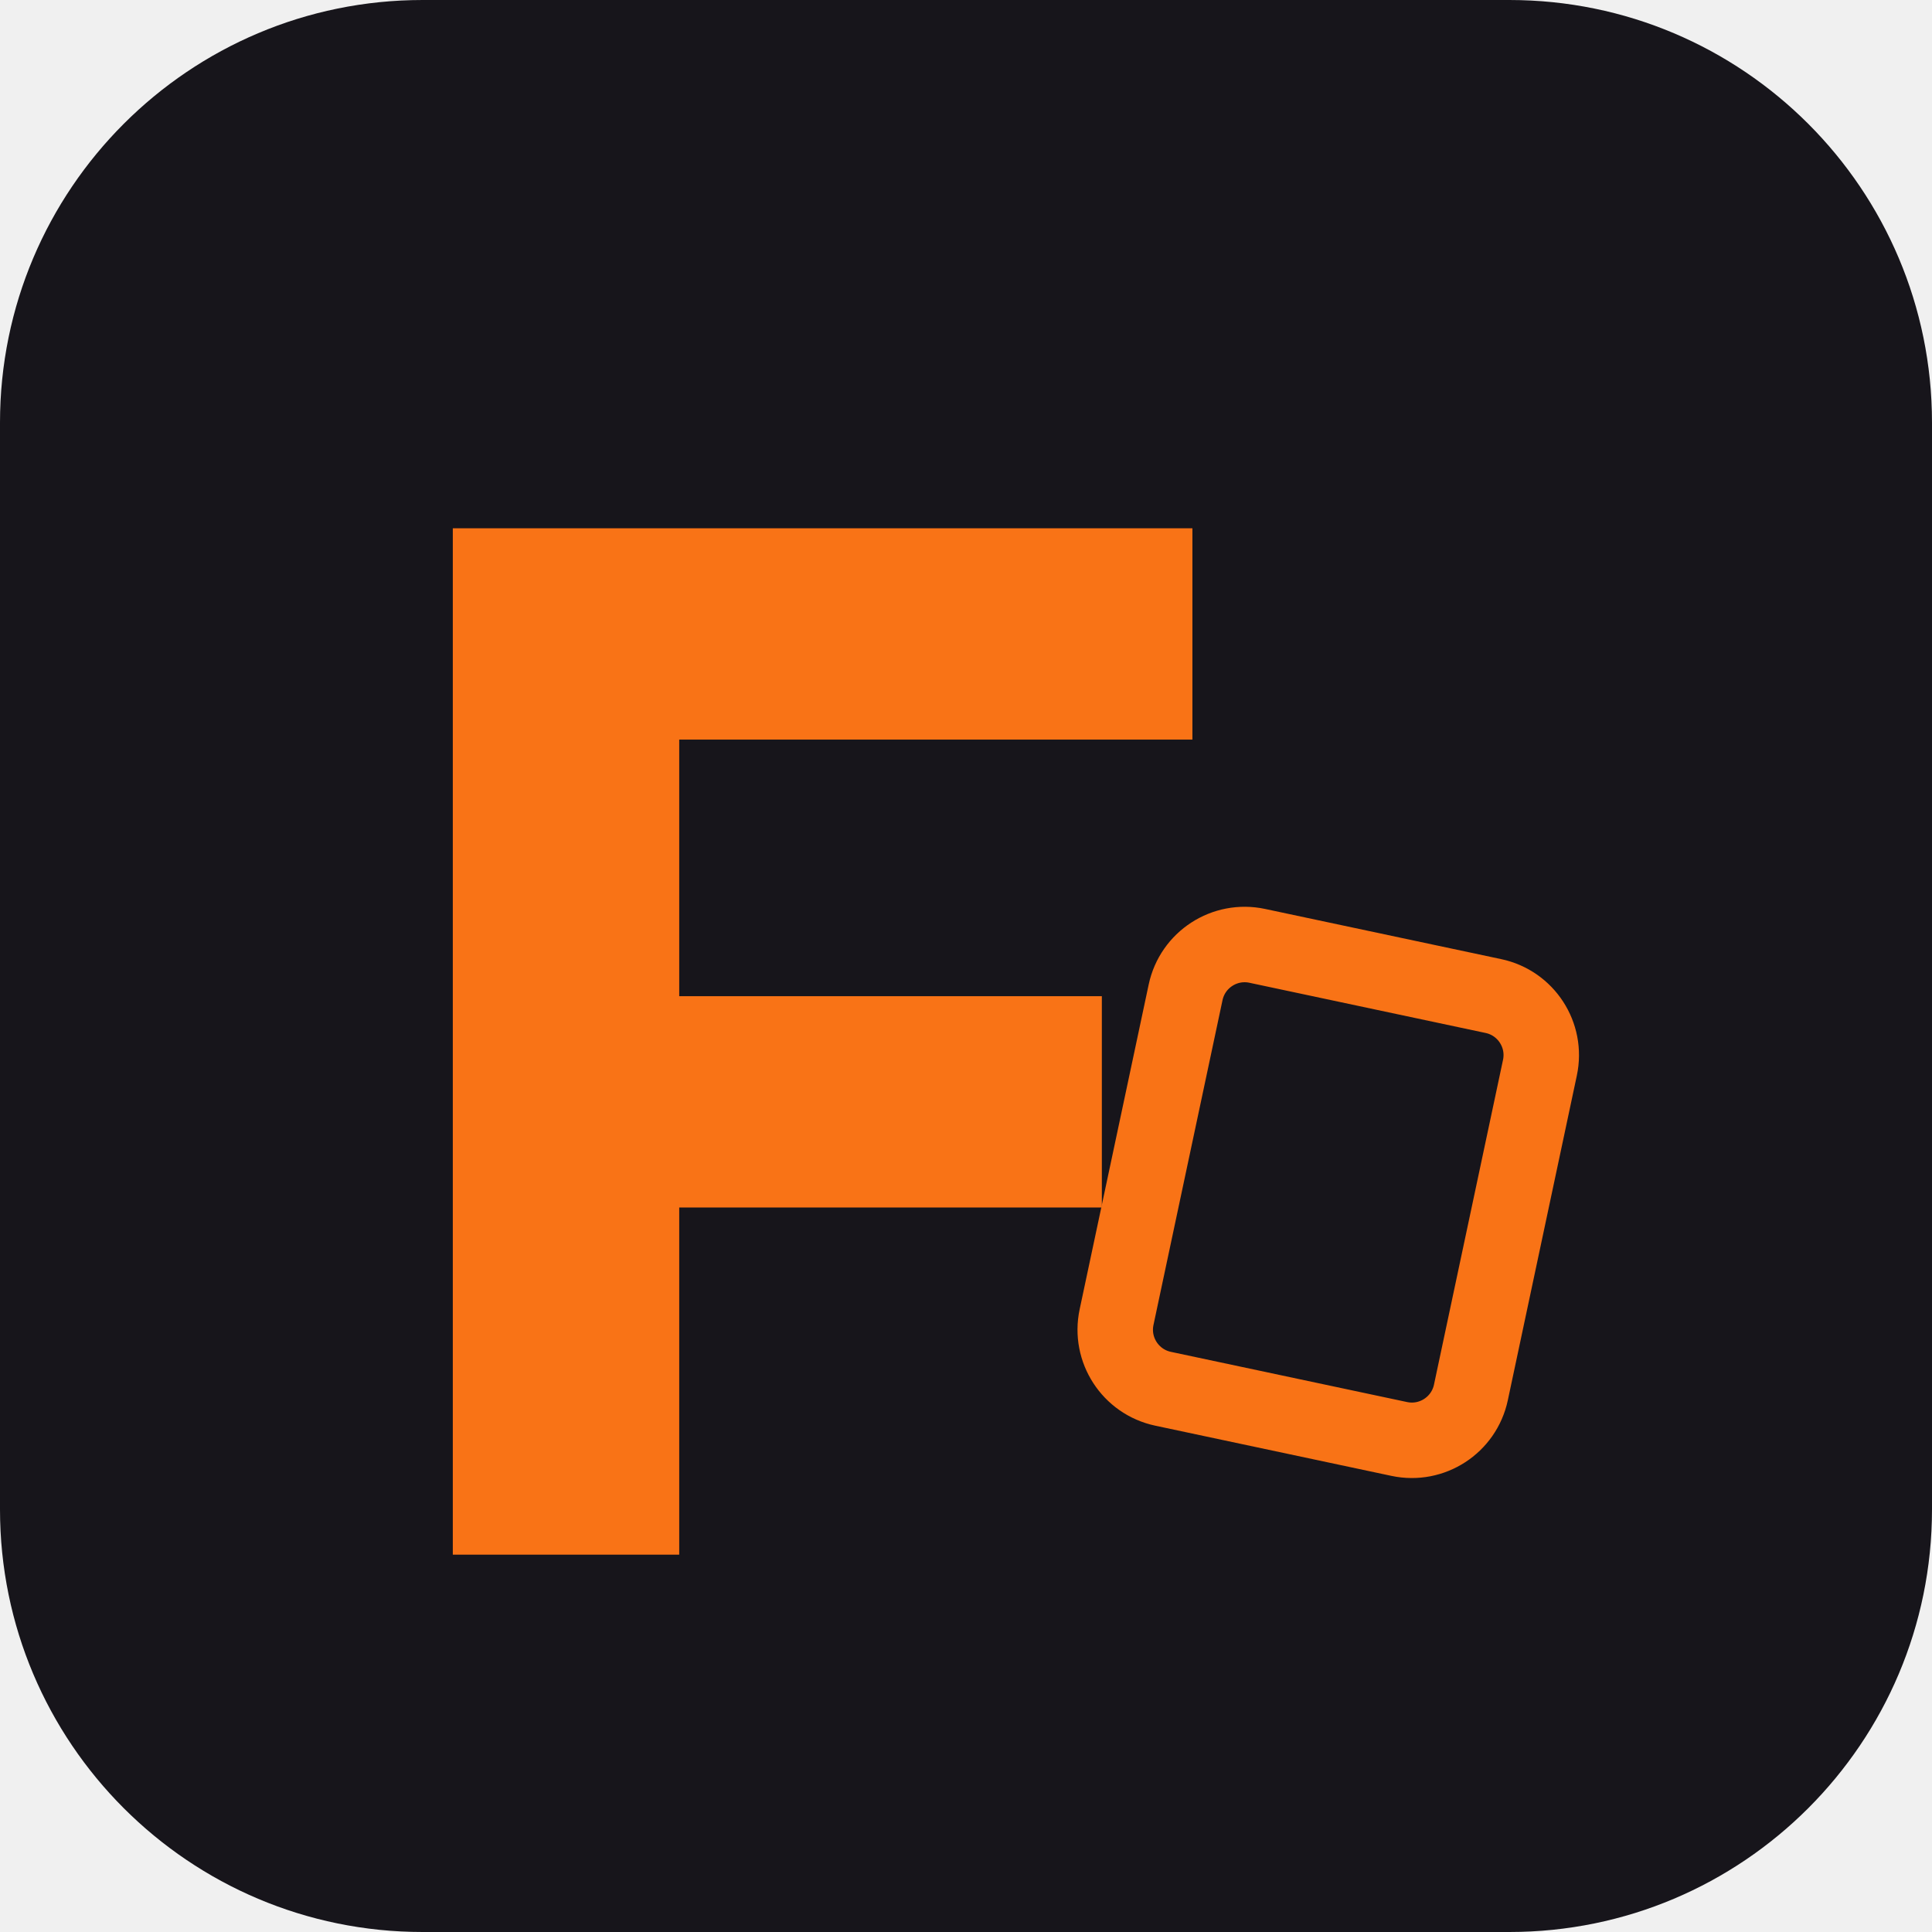
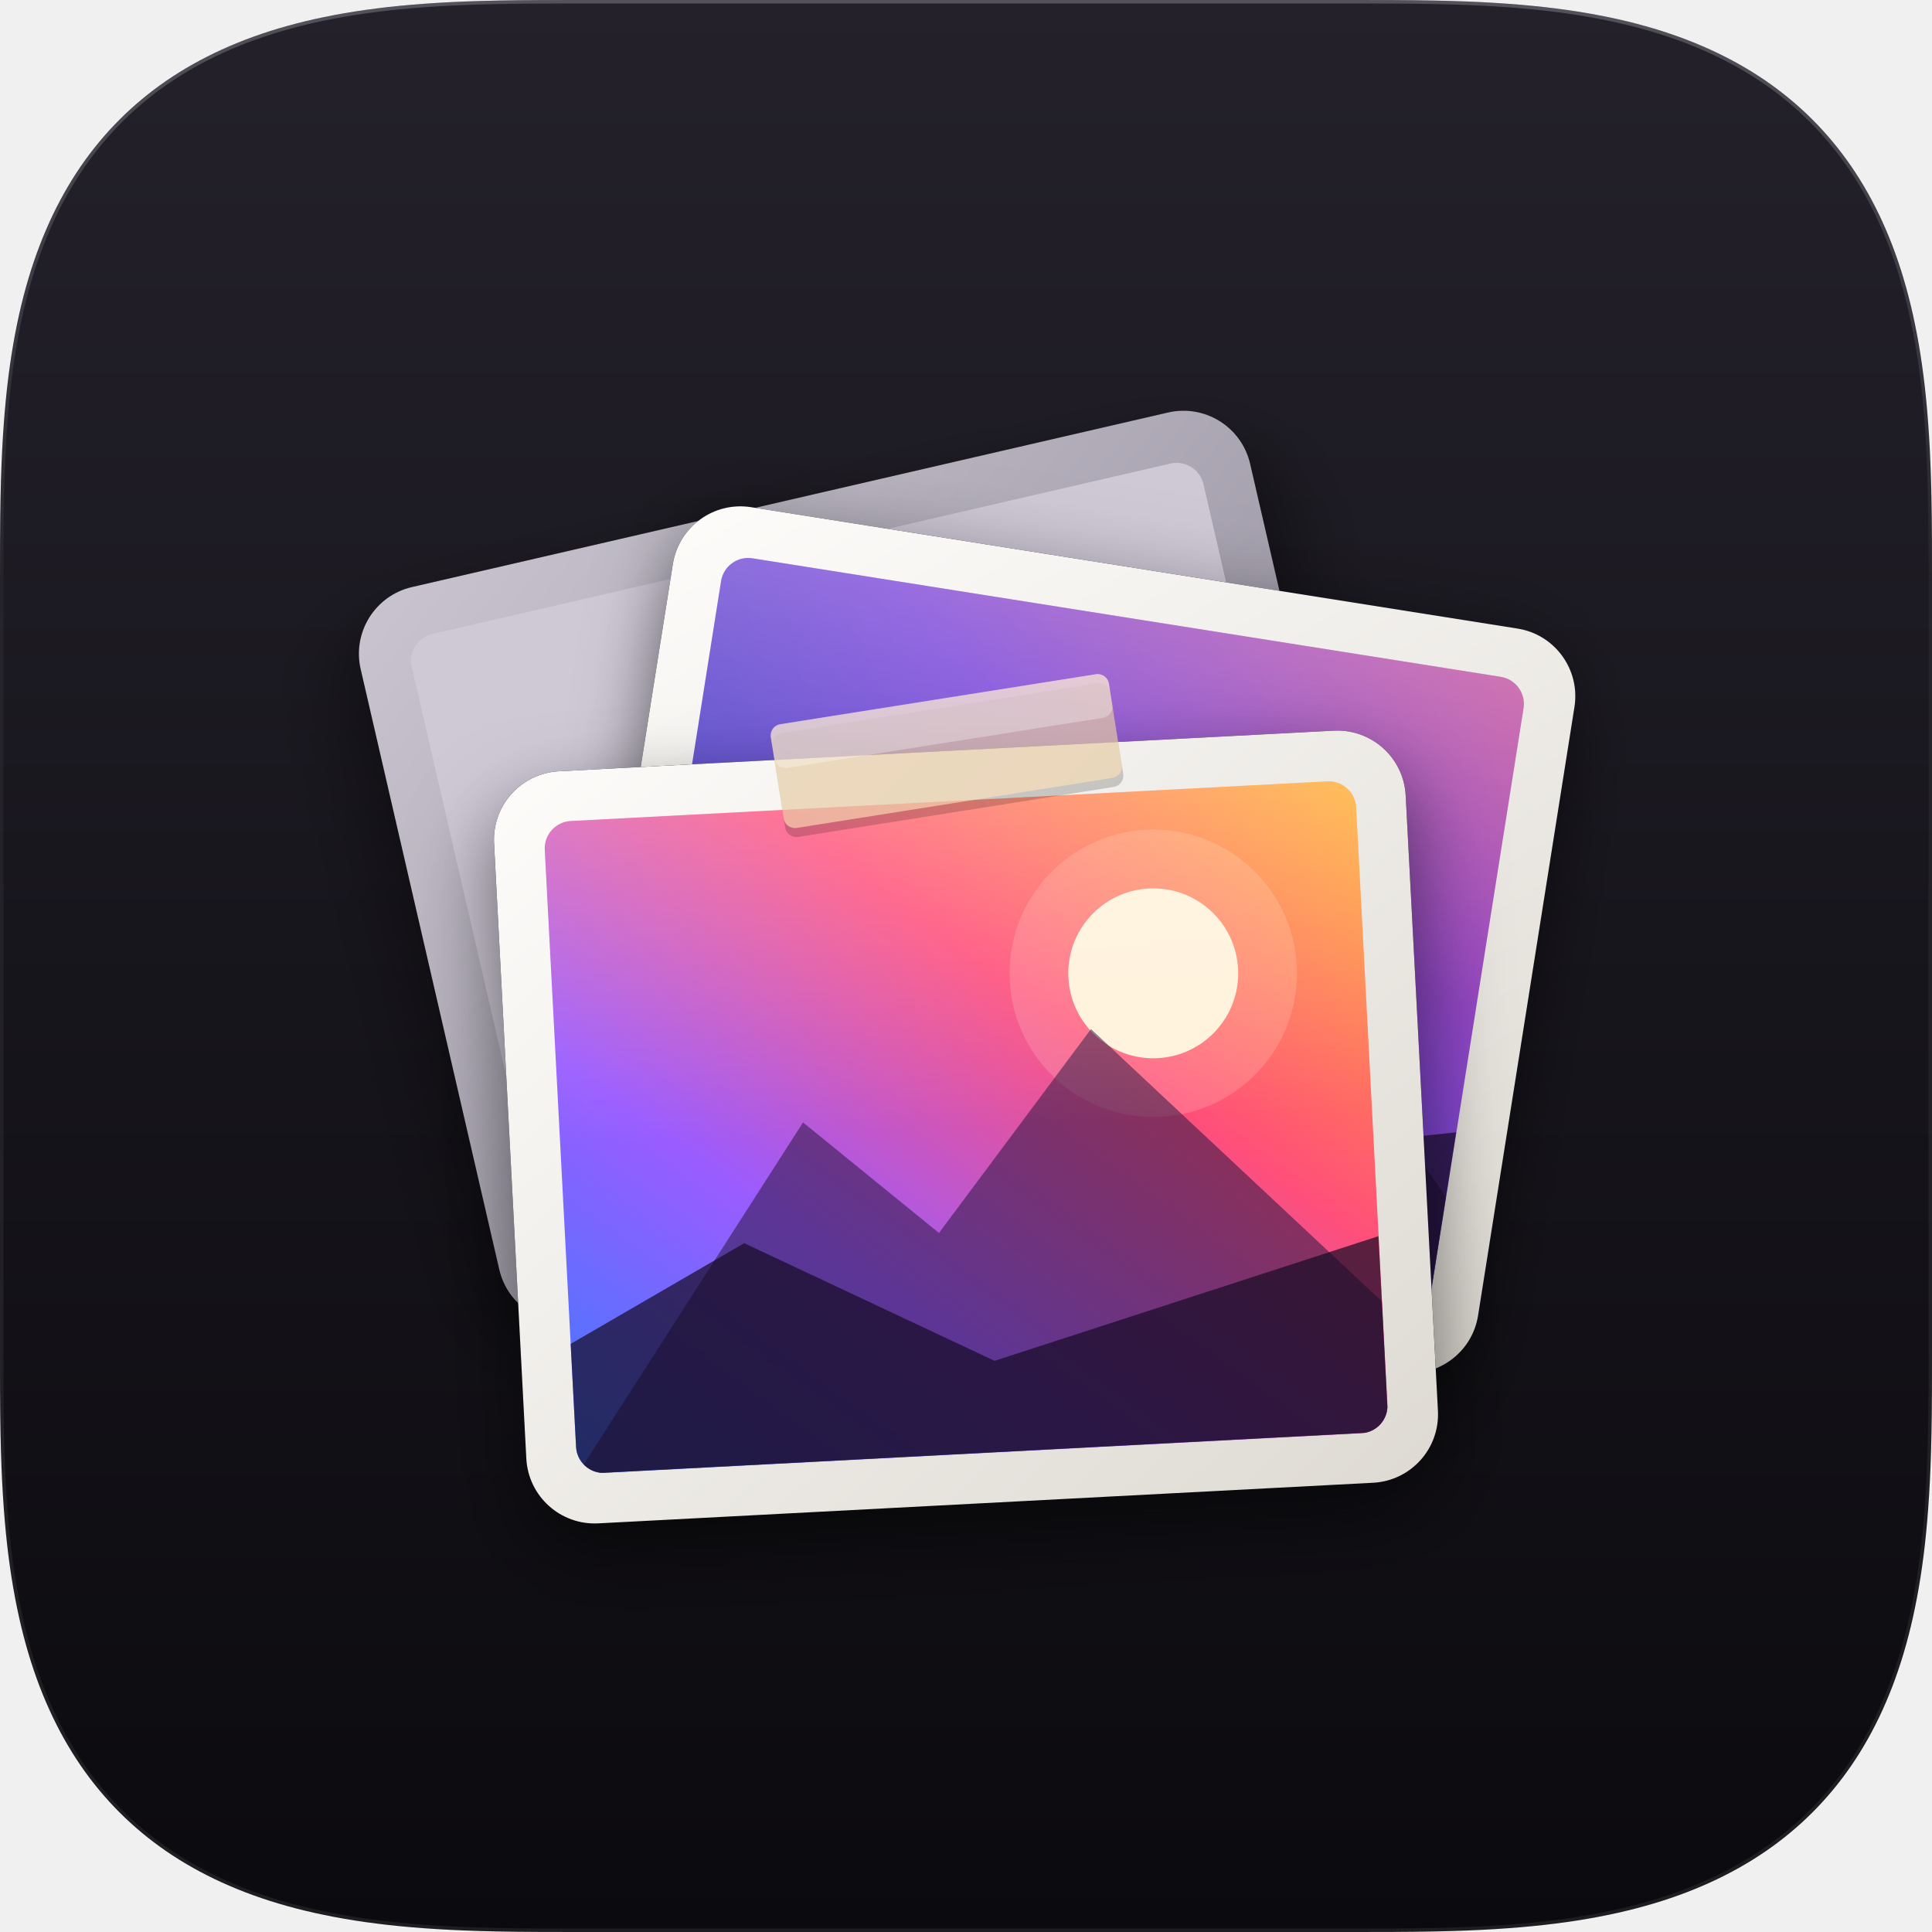
- <svg xmlns="http://www.w3.org/2000/svg" viewBox="0 0 128 128">
-   <rect width="128" height="128" rx="28" fill="#17151b" />
-   <path d="M30 35h49v14H45v17h28v14H45v23H30z" fill="#f97316" />
-   <rect x="76" y="64" width="24" height="30" rx="4" fill="none" stroke="#f97316" stroke-width="5" transform="rotate(12 88 79)" />
+ <svg xmlns="http://www.w3.org/2000/svg" viewBox="0 0 1024 1024">
+   <defs>
+     <linearGradient id="bg" x1="0" y1="0" x2="0" y2="1">
+       <stop offset="0" stop-color="#24212B" />
+       <stop offset="1" stop-color="#0B0A0E" />
+     </linearGradient>
+     <radialGradient id="bloom" cx="0.5" cy="0.5" r="0.5">
+       <stop offset="0" stop-color="#FF4F7A" stop-opacity="0.26" />
+       <stop offset="0.25" stop-color="#C255D9" stop-opacity="0.15" />
+       <stop offset="0.5" stop-color="#9A5CFF" stop-opacity="0.07" />
+       <stop offset="1" stop-color="#9A5CFF" stop-opacity="0" />
+     </radialGradient>
+     <linearGradient id="rim" x1="0" y1="0" x2="0" y2="1">
+       <stop offset="0" stop-color="#fff" stop-opacity="0.22" />
+       <stop offset="0.3" stop-color="#fff" stop-opacity="0.04" />
+       <stop offset="1" stop-color="#fff" stop-opacity="0.08" />
+     </linearGradient>
+     <linearGradient id="paper" x1="0" y1="0" x2="1" y2="1">
+       <stop offset="0" stop-color="#FDFCFA" />
+       <stop offset="1" stop-color="#DEDAD3" />
+     </linearGradient>
+     <linearGradient id="paper2" x1="0" y1="0" x2="1" y2="1">
+       <stop offset="0" stop-color="#C9C4CF" />
+       <stop offset="1" stop-color="#8F8A98" />
+     </linearGradient>
+     <linearGradient id="front" x1="0" y1="1" x2="1" y2="0">
+       <stop offset="0" stop-color="#3A7BFF" />
+       <stop offset="0.32" stop-color="#9A5CFF" />
+       <stop offset="0.64" stop-color="#FF4F7A" />
+       <stop offset="1" stop-color="#FFAE2B" />
+     </linearGradient>
+     <linearGradient id="mid" x1="0" y1="1" x2="1" y2="0">
+       <stop offset="0" stop-color="#2C4FB8" />
+       <stop offset="0.6" stop-color="#7A45D9" />
+       <stop offset="1" stop-color="#C14C9C" />
+     </linearGradient>
+     <linearGradient id="gloss" x1="0" y1="0" x2="0" y2="1">
+       <stop offset="0" stop-color="#fff" stop-opacity="0.22" />
+       <stop offset="1" stop-color="#fff" stop-opacity="0" />
+     </linearGradient>
+     <filter id="tileshadow" x="-20%" y="-20%" width="140%" height="140%">
+       <feDropShadow dx="0" dy="12" stdDeviation="14" flood-color="#000" flood-opacity="0.5" />
+     </filter>
+     <filter id="cardshadow" x="-30%" y="-30%" width="160%" height="170%">
+       <feDropShadow dx="0" dy="15.1" stdDeviation="19.4" flood-color="#000" flood-opacity="0.55" />
+     </filter>
+     <clipPath id="tclip">
+       <path d="M716.80,0.00 L737.47,0.03 L749.61,0.12 L759.78,0.28 L768.86,0.50 L777.19,0.78 L784.97,1.12 L792.31,1.53 L799.30,2.00 L805.99,2.53 L812.42,3.12 L818.62,3.77 L824.61,4.49 L830.43,5.27 L836.07,6.11 L841.56,7.02 L846.91,7.99 L852.13,9.02 L857.21,10.11 L862.18,11.26 L867.04,12.48 L871.79,13.76 L876.44,15.10 L880.99,16.50 L885.44,17.97 L889.80,19.50 L894.08,21.09 L898.26,22.75 L902.36,24.47 L906.38,26.25 L910.32,28.09 L914.18,30.00 L917.97,31.97 L921.68,34.00 L925.31,36.10 L928.87,38.25 L932.36,40.48 L935.78,42.76 L939.12,45.11 L942.40,47.53 L945.61,50.01 L948.74,52.55 L951.81,55.16 L954.82,57.83 L957.75,60.57 L960.62,63.38 L963.43,66.25 L966.17,69.18 L968.84,72.19 L971.45,75.26 L973.99,78.39 L976.47,81.60 L978.89,84.88 L981.24,88.22 L983.52,91.64 L985.75,95.13 L987.90,98.69 L990.00,102.32 L992.03,106.03 L994.00,109.82 L995.91,113.68 L997.75,117.62 L999.53,121.64 L1001.25,125.74 L1002.91,129.92 L1004.50,134.20 L1006.03,138.56 L1007.50,143.01 L1008.90,147.56 L1010.24,152.21 L1011.52,156.96 L1012.74,161.82 L1013.89,166.79 L1014.98,171.87 L1016.01,177.09 L1016.98,182.44 L1017.89,187.93 L1018.73,193.57 L1019.51,199.39 L1020.23,205.38 L1020.88,211.58 L1021.47,218.01 L1022.00,224.70 L1022.47,231.69 L1022.88,239.03 L1023.22,246.81 L1023.50,255.14 L1023.72,264.22 L1023.88,274.39 L1023.97,286.53 L1024.00,307.20 L1024.00,716.80 L1023.97,737.47 L1023.88,749.61 L1023.72,759.78 L1023.50,768.86 L1023.22,777.19 L1022.88,784.97 L1022.47,792.31 L1022.00,799.30 L1021.47,805.99 L1020.88,812.42 L1020.23,818.62 L1019.51,824.61 L1018.73,830.43 L1017.89,836.07 L1016.98,841.56 L1016.01,846.91 L1014.98,852.13 L1013.89,857.21 L1012.74,862.18 L1011.52,867.04 L1010.24,871.79 L1008.90,876.44 L1007.50,880.99 L1006.03,885.44 L1004.50,889.80 L1002.91,894.08 L1001.25,898.26 L999.53,902.36 L997.75,906.38 L995.91,910.32 L994.00,914.18 L992.03,917.97 L990.00,921.68 L987.90,925.31 L985.75,928.87 L983.52,932.36 L981.24,935.78 L978.89,939.12 L976.47,942.40 L973.99,945.61 L971.45,948.74 L968.84,951.81 L966.17,954.82 L963.43,957.75 L960.62,960.62 L957.75,963.43 L954.82,966.17 L951.81,968.84 L948.74,971.45 L945.61,973.99 L942.40,976.47 L939.12,978.89 L935.78,981.24 L932.36,983.52 L928.87,985.75 L925.31,987.90 L921.68,990.00 L917.97,992.03 L914.18,994.00 L910.32,995.91 L906.38,997.75 L902.36,999.53 L898.26,1001.25 L894.08,1002.91 L889.80,1004.50 L885.44,1006.03 L880.99,1007.50 L876.44,1008.90 L871.79,1010.24 L867.04,1011.52 L862.18,1012.74 L857.21,1013.89 L852.13,1014.98 L846.91,1016.01 L841.56,1016.98 L836.07,1017.89 L830.43,1018.73 L824.61,1019.51 L818.62,1020.23 L812.42,1020.88 L805.99,1021.47 L799.30,1022.00 L792.31,1022.47 L784.97,1022.88 L777.19,1023.22 L768.86,1023.50 L759.78,1023.72 L749.61,1023.88 L737.47,1023.97 L716.80,1024.00 L307.20,1024.00 L286.53,1023.97 L274.39,1023.88 L264.22,1023.72 L255.14,1023.50 L246.81,1023.22 L239.03,1022.88 L231.69,1022.47 L224.70,1022.00 L218.01,1021.47 L211.58,1020.88 L205.38,1020.23 L199.39,1019.51 L193.57,1018.73 L187.93,1017.89 L182.44,1016.98 L177.09,1016.01 L171.87,1014.98 L166.79,1013.89 L161.82,1012.74 L156.96,1011.52 L152.21,1010.24 L147.56,1008.90 L143.01,1007.50 L138.56,1006.03 L134.20,1004.50 L129.92,1002.91 L125.74,1001.25 L121.64,999.53 L117.62,997.75 L113.68,995.91 L109.82,994.00 L106.03,992.03 L102.32,990.00 L98.69,987.90 L95.13,985.75 L91.64,983.52 L88.22,981.24 L84.88,978.89 L81.60,976.47 L78.39,973.99 L75.26,971.45 L72.19,968.84 L69.18,966.17 L66.25,963.43 L63.38,960.62 L60.57,957.75 L57.83,954.82 L55.16,951.81 L52.55,948.74 L50.01,945.61 L47.53,942.40 L45.11,939.12 L42.76,935.78 L40.48,932.36 L38.25,928.87 L36.10,925.31 L34.00,921.68 L31.97,917.97 L30.00,914.18 L28.09,910.32 L26.25,906.38 L24.47,902.36 L22.75,898.26 L21.09,894.08 L19.50,889.80 L17.97,885.44 L16.50,880.99 L15.10,876.44 L13.76,871.79 L12.48,867.04 L11.26,862.18 L10.11,857.21 L9.02,852.13 L7.99,846.91 L7.02,841.56 L6.11,836.07 L5.27,830.43 L4.49,824.61 L3.77,818.62 L3.12,812.42 L2.53,805.99 L2.00,799.30 L1.53,792.31 L1.12,784.97 L0.78,777.19 L0.50,768.86 L0.28,759.78 L0.12,749.61 L0.03,737.47 L0.00,716.80 L0.00,307.20 L0.03,286.53 L0.12,274.39 L0.28,264.22 L0.50,255.14 L0.78,246.81 L1.12,239.03 L1.53,231.69 L2.00,224.70 L2.53,218.01 L3.12,211.58 L3.77,205.38 L4.49,199.39 L5.27,193.57 L6.11,187.93 L7.02,182.44 L7.99,177.09 L9.02,171.87 L10.11,166.79 L11.26,161.82 L12.48,156.96 L13.76,152.21 L15.10,147.56 L16.50,143.01 L17.97,138.56 L19.50,134.20 L21.09,129.92 L22.75,125.74 L24.47,121.64 L26.25,117.62 L28.09,113.68 L30.00,109.82 L31.97,106.03 L34.00,102.32 L36.10,98.69 L38.25,95.13 L40.48,91.64 L42.76,88.22 L45.11,84.88 L47.53,81.60 L50.01,78.39 L52.55,75.26 L55.16,72.19 L57.83,69.18 L60.57,66.25 L63.38,63.38 L66.25,60.57 L69.18,57.83 L72.19,55.16 L75.26,52.55 L78.39,50.01 L81.60,47.53 L84.88,45.11 L88.22,42.76 L91.64,40.48 L95.13,38.25 L98.69,36.10 L102.32,34.00 L106.03,31.97 L109.82,30.00 L113.68,28.09 L117.62,26.25 L121.64,24.47 L125.74,22.75 L129.92,21.09 L134.20,19.50 L138.56,17.97 L143.01,16.50 L147.56,15.10 L152.21,13.76 L156.96,12.48 L161.82,11.26 L166.79,10.11 L171.87,9.02 L177.09,7.99 L182.44,7.02 L187.93,6.11 L193.57,5.27 L199.39,4.49 L205.38,3.77 L211.58,3.12 L218.01,2.53 L224.70,2.00 L231.69,1.53 L239.03,1.12 L246.81,0.78 L255.14,0.50 L264.22,0.28 L274.39,0.12 L286.53,0.03 L307.20,0.00 Z" />
+     </clipPath>
+   </defs>
+   <path d="M716.80,0.00 L737.47,0.03 L749.61,0.12 L759.78,0.28 L768.86,0.50 L777.19,0.78 L784.97,1.12 L792.31,1.53 L799.30,2.00 L805.99,2.53 L812.42,3.12 L818.62,3.77 L824.61,4.49 L830.43,5.27 L836.07,6.11 L841.56,7.02 L846.91,7.99 L852.13,9.02 L857.21,10.11 L862.18,11.26 L867.04,12.48 L871.79,13.76 L876.44,15.10 L880.99,16.50 L885.44,17.97 L889.80,19.50 L894.08,21.09 L898.26,22.75 L902.36,24.47 L906.38,26.25 L910.32,28.09 L914.18,30.00 L917.97,31.97 L921.68,34.00 L925.31,36.10 L928.87,38.25 L932.36,40.48 L935.78,42.76 L939.12,45.11 L942.40,47.53 L945.61,50.01 L948.74,52.55 L951.81,55.16 L954.82,57.83 L957.75,60.57 L960.62,63.38 L963.43,66.25 L966.17,69.18 L968.84,72.19 L971.45,75.26 L973.99,78.39 L976.47,81.60 L978.89,84.88 L981.24,88.22 L983.52,91.64 L985.75,95.13 L987.90,98.69 L990.00,102.32 L992.03,106.03 L994.00,109.82 L995.91,113.68 L997.75,117.62 L999.53,121.64 L1001.25,125.74 L1002.91,129.92 L1004.50,134.20 L1006.03,138.56 L1007.50,143.01 L1008.90,147.56 L1010.24,152.21 L1011.52,156.96 L1012.74,161.82 L1013.89,166.79 L1014.98,171.87 L1016.01,177.09 L1016.98,182.44 L1017.89,187.93 L1018.73,193.57 L1019.51,199.39 L1020.23,205.38 L1020.88,211.58 L1021.47,218.01 L1022.00,224.70 L1022.47,231.69 L1022.88,239.03 L1023.22,246.81 L1023.50,255.14 L1023.72,264.22 L1023.88,274.39 L1023.97,286.53 L1024.00,307.20 L1024.00,716.80 L1023.97,737.47 L1023.88,749.61 L1023.72,759.78 L1023.50,768.86 L1023.22,777.19 L1022.88,784.97 L1022.47,792.31 L1022.00,799.30 L1021.47,805.99 L1020.88,812.42 L1020.23,818.62 L1019.51,824.61 L1018.73,830.43 L1017.89,836.07 L1016.98,841.56 L1016.01,846.91 L1014.98,852.13 L1013.89,857.21 L1012.74,862.18 L1011.52,867.04 L1010.24,871.79 L1008.90,876.44 L1007.50,880.99 L1006.03,885.44 L1004.50,889.80 L1002.91,894.08 L1001.25,898.26 L999.53,902.36 L997.75,906.38 L995.91,910.32 L994.00,914.18 L992.03,917.97 L990.00,921.68 L987.90,925.31 L985.75,928.87 L983.52,932.36 L981.24,935.78 L978.89,939.12 L976.47,942.40 L973.99,945.61 L971.45,948.74 L968.84,951.81 L966.17,954.82 L963.43,957.75 L960.62,960.62 L957.75,963.43 L954.82,966.17 L951.81,968.84 L948.74,971.45 L945.61,973.99 L942.40,976.47 L939.12,978.89 L935.78,981.24 L932.36,983.52 L928.87,985.75 L925.31,987.90 L921.68,990.00 L917.97,992.03 L914.18,994.00 L910.32,995.91 L906.38,997.75 L902.36,999.53 L898.26,1001.25 L894.08,1002.91 L889.80,1004.50 L885.44,1006.03 L880.99,1007.50 L876.44,1008.90 L871.79,1010.24 L867.04,1011.52 L862.18,1012.74 L857.21,1013.89 L852.13,1014.98 L846.91,1016.01 L841.56,1016.98 L836.07,1017.89 L830.43,1018.73 L824.61,1019.51 L818.62,1020.23 L812.42,1020.88 L805.99,1021.47 L799.30,1022.00 L792.31,1022.47 L784.97,1022.88 L777.19,1023.22 L768.86,1023.50 L759.78,1023.72 L749.61,1023.88 L737.47,1023.97 L716.80,1024.00 L307.20,1024.00 L286.53,1023.97 L274.39,1023.88 L264.22,1023.72 L255.14,1023.50 L246.81,1023.22 L239.03,1022.88 L231.69,1022.47 L224.70,1022.00 L218.01,1021.47 L211.58,1020.88 L205.38,1020.23 L199.39,1019.51 L193.57,1018.73 L187.93,1017.89 L182.44,1016.98 L177.09,1016.01 L171.87,1014.98 L166.79,1013.89 L161.82,1012.74 L156.96,1011.52 L152.21,1010.24 L147.56,1008.90 L143.01,1007.50 L138.56,1006.03 L134.20,1004.50 L129.92,1002.91 L125.74,1001.25 L121.64,999.53 L117.62,997.75 L113.68,995.91 L109.82,994.00 L106.03,992.03 L102.32,990.00 L98.69,987.90 L95.13,985.75 L91.64,983.52 L88.22,981.24 L84.88,978.89 L81.60,976.47 L78.39,973.99 L75.26,971.45 L72.19,968.84 L69.18,966.17 L66.25,963.43 L63.38,960.62 L60.57,957.75 L57.83,954.82 L55.16,951.81 L52.55,948.74 L50.01,945.61 L47.53,942.40 L45.11,939.12 L42.76,935.78 L40.48,932.36 L38.25,928.87 L36.10,925.31 L34.00,921.68 L31.97,917.97 L30.00,914.18 L28.09,910.32 L26.25,906.38 L24.47,902.36 L22.75,898.26 L21.09,894.08 L19.50,889.80 L17.97,885.44 L16.50,880.99 L15.10,876.44 L13.76,871.79 L12.48,867.04 L11.26,862.18 L10.11,857.21 L9.02,852.13 L7.99,846.91 L7.02,841.56 L6.11,836.07 L5.27,830.43 L4.49,824.61 L3.77,818.62 L3.12,812.42 L2.53,805.99 L2.00,799.30 L1.53,792.31 L1.12,784.97 L0.78,777.19 L0.50,768.86 L0.28,759.78 L0.12,749.61 L0.03,737.47 L0.00,716.80 L0.00,307.20 L0.03,286.53 L0.12,274.39 L0.28,264.22 L0.50,255.14 L0.78,246.81 L1.12,239.03 L1.53,231.69 L2.00,224.70 L2.53,218.01 L3.12,211.58 L3.77,205.38 L4.49,199.39 L5.27,193.57 L6.11,187.93 L7.02,182.44 L7.99,177.09 L9.02,171.87 L10.11,166.79 L11.26,161.82 L12.48,156.96 L13.76,152.21 L15.10,147.56 L16.50,143.01 L17.97,138.56 L19.50,134.20 L21.09,129.92 L22.75,125.74 L24.47,121.64 L26.25,117.62 L28.09,113.68 L30.00,109.82 L31.97,106.03 L34.00,102.32 L36.10,98.69 L38.25,95.13 L40.48,91.64 L42.76,88.22 L45.11,84.88 L47.53,81.60 L50.01,78.39 L52.55,75.26 L55.16,72.19 L57.83,69.18 L60.57,66.25 L63.38,63.38 L66.25,60.57 L69.18,57.83 L72.19,55.16 L75.26,52.55 L78.39,50.01 L81.60,47.53 L84.88,45.11 L88.22,42.76 L91.64,40.48 L95.13,38.25 L98.69,36.10 L102.32,34.00 L106.03,31.97 L109.82,30.00 L113.68,28.09 L117.62,26.25 L121.64,24.47 L125.74,22.75 L129.92,21.09 L134.20,19.50 L138.56,17.97 L143.01,16.50 L147.56,15.10 L152.21,13.76 L156.96,12.48 L161.82,11.26 L166.79,10.11 L171.87,9.02 L177.09,7.99 L182.44,7.02 L187.93,6.11 L193.57,5.27 L199.39,4.49 L205.38,3.77 L211.58,3.12 L218.01,2.53 L224.70,2.00 L231.69,1.53 L239.03,1.12 L246.81,0.78 L255.14,0.50 L264.22,0.28 L274.39,0.12 L286.53,0.03 L307.20,0.00 Z" fill="url(#bg)" />
+   <g clip-path="url(#tclip)">
+     <rect fill="url(#bloom)" />
+   </g>
+   <g transform="translate(512 512) scale(1.12) translate(-503.4 -492.0)">
+     <g transform="translate(460.2 445.0) rotate(-13)">
+       <rect x="-216.0" y="-178.2" width="432.0" height="356.4" rx="32.4" fill="#000" filter="url(#cardshadow)" />
+       <rect x="-216.0" y="-178.2" width="432.0" height="356.4" rx="32.4" fill="url(#paper2)" />
+       <rect x="-192.2" y="-154.4" width="384.5" height="308.9" rx="13.0" fill="#CFC9D6" />
+     </g>
+     <g transform="translate(555.2 479.6) rotate(9)">
+       <rect x="-216.0" y="-178.2" width="432.0" height="356.4" rx="32.4" fill="#000" filter="url(#cardshadow)" />
+       <rect x="-216.0" y="-178.2" width="432.0" height="356.4" rx="32.4" fill="url(#paper)" />
+       <clipPath id="cmid">
+         <rect x="-192.2" y="-154.4" width="384.5" height="308.9" rx="13.0" />
+       </clipPath>
+       <g clip-path="url(#cmid)">
+         <rect x="-192.2" y="-154.4" width="384.5" height="308.9" fill="url(#mid)" />
+         <path d="M-192.2,154.4 L-76.9,-6.2 L-15.4,49.4 L61.5,-43.2 L192.2,92.7 L192.2,154.4 Z" fill="#2A1640" fill-opacity=".55" stroke-linejoin="round" />
+         <path d="M-192.2,154.4 L-192.2,92.7 L-107.7,49.4 L7.7,111.2 L192.2,61.8 L192.2,154.4 Z" fill="#160B24" fill-opacity=".70" />
+         <rect x="-192.2" y="-154.4" width="384.5" height="154.4" fill="url(#gloss)" />
+       </g>
+     </g>
+     <g transform="translate(503.4 568.2) rotate(-3)">
+       <rect x="-216.0" y="-178.2" width="432.0" height="356.4" rx="32.4" fill="#000" filter="url(#cardshadow)" />
+       <rect x="-216.0" y="-178.2" width="432.0" height="356.4" rx="32.4" fill="url(#paper)" />
+       <clipPath id="cfront">
+         <rect x="-192.2" y="-154.4" width="384.5" height="308.9" rx="13.0" />
+       </clipPath>
+       <g clip-path="url(#cfront)">
+         <rect x="-192.2" y="-154.4" width="384.5" height="308.9" fill="url(#front)" />
+         <circle cx="92.3" cy="-68.0" r="40.2" fill="#FFF3DC" />
+         <circle cx="92.3" cy="-68.0" r="68.0" fill="#FFF3DC" fill-opacity=".18" />
+         <path d="M-192.2,154.4 L-76.9,-6.2 L-15.4,49.4 L61.5,-43.2 L192.2,92.7 L192.2,154.4 Z" fill="#2A1640" fill-opacity=".55" stroke-linejoin="round" />
+         <path d="M-192.2,154.4 L-192.2,92.7 L-107.7,49.4 L7.7,111.2 L192.2,61.8 L192.2,154.4 Z" fill="#160B24" fill-opacity=".70" />
+         <rect x="-192.2" y="-154.4" width="384.5" height="154.4" fill="url(#gloss)" />
+       </g>
+       <g transform="translate(0 -178.2) rotate(-6)">
+         <rect x="-81.0" y="-24.8" width="162.0" height="49.7" rx="5.4" fill="#000" fill-opacity=".18" transform="translate(0 4.3)" />
+         <rect x="-81.0" y="-24.8" width="162.0" height="49.7" rx="5.4" fill="#FFE2B8" fill-opacity=".62" />
+         <rect x="-81.0" y="-24.8" width="162.0" height="20.9" rx="5.4" fill="#fff" fill-opacity=".30" />
+       </g>
+     </g>
+   </g>
+   <path d="M716.80,0.00 L737.47,0.03 L749.61,0.12 L759.78,0.28 L768.86,0.50 L777.19,0.78 L784.97,1.12 L792.31,1.53 L799.30,2.00 L805.99,2.53 L812.42,3.12 L818.62,3.77 L824.61,4.49 L830.43,5.27 L836.07,6.11 L841.56,7.02 L846.91,7.99 L852.13,9.02 L857.21,10.11 L862.18,11.26 L867.04,12.48 L871.79,13.76 L876.44,15.10 L880.99,16.50 L885.44,17.97 L889.80,19.50 L894.08,21.09 L898.26,22.75 L902.36,24.47 L906.38,26.25 L910.32,28.09 L914.18,30.00 L917.97,31.97 L921.68,34.00 L925.31,36.10 L928.87,38.25 L932.36,40.48 L935.78,42.76 L939.12,45.11 L942.40,47.53 L945.61,50.01 L948.74,52.55 L951.81,55.16 L954.82,57.83 L957.75,60.57 L960.62,63.38 L963.43,66.25 L966.17,69.18 L968.84,72.19 L971.45,75.26 L973.99,78.39 L976.47,81.60 L978.89,84.88 L981.24,88.22 L983.52,91.64 L985.75,95.13 L987.90,98.69 L990.00,102.32 L992.03,106.03 L994.00,109.82 L995.91,113.68 L997.75,117.62 L999.53,121.64 L1001.25,125.74 L1002.91,129.92 L1004.50,134.20 L1006.03,138.56 L1007.50,143.01 L1008.90,147.56 L1010.24,152.21 L1011.52,156.96 L1012.74,161.82 L1013.89,166.79 L1014.98,171.87 L1016.01,177.09 L1016.98,182.44 L1017.89,187.93 L1018.73,193.57 L1019.51,199.39 L1020.23,205.38 L1020.88,211.58 L1021.47,218.01 L1022.00,224.70 L1022.47,231.69 L1022.88,239.03 L1023.22,246.81 L1023.50,255.14 L1023.72,264.22 L1023.88,274.39 L1023.97,286.53 L1024.00,307.20 L1024.00,716.80 L1023.97,737.47 L1023.88,749.61 L1023.72,759.78 L1023.50,768.86 L1023.22,777.19 L1022.88,784.97 L1022.47,792.31 L1022.00,799.30 L1021.47,805.99 L1020.88,812.42 L1020.23,818.62 L1019.51,824.61 L1018.73,830.43 L1017.89,836.07 L1016.98,841.56 L1016.01,846.91 L1014.98,852.13 L1013.89,857.21 L1012.74,862.18 L1011.52,867.04 L1010.24,871.79 L1008.90,876.44 L1007.50,880.99 L1006.03,885.44 L1004.50,889.80 L1002.91,894.08 L1001.25,898.26 L999.53,902.36 L997.75,906.38 L995.91,910.32 L994.00,914.18 L992.03,917.97 L990.00,921.68 L987.90,925.31 L985.75,928.87 L983.52,932.36 L981.24,935.78 L978.89,939.12 L976.47,942.40 L973.99,945.61 L971.45,948.74 L968.84,951.81 L966.17,954.82 L963.43,957.75 L960.62,960.62 L957.75,963.43 L954.82,966.17 L951.81,968.84 L948.74,971.45 L945.61,973.99 L942.40,976.47 L939.12,978.89 L935.78,981.24 L932.36,983.52 L928.87,985.75 L925.31,987.90 L921.68,990.00 L917.97,992.03 L914.18,994.00 L910.32,995.91 L906.38,997.75 L902.36,999.53 L898.26,1001.25 L894.08,1002.91 L889.80,1004.50 L885.44,1006.03 L880.99,1007.50 L876.44,1008.90 L871.79,1010.24 L867.04,1011.52 L862.18,1012.74 L857.21,1013.89 L852.13,1014.98 L846.91,1016.01 L841.56,1016.98 L836.07,1017.89 L830.43,1018.73 L824.61,1019.51 L818.62,1020.23 L812.42,1020.88 L805.99,1021.47 L799.30,1022.00 L792.31,1022.47 L784.97,1022.88 L777.19,1023.22 L768.86,1023.50 L759.78,1023.72 L749.61,1023.88 L737.47,1023.97 L716.80,1024.00 L307.20,1024.00 L286.53,1023.97 L274.39,1023.88 L264.22,1023.72 L255.14,1023.50 L246.81,1023.22 L239.03,1022.88 L231.69,1022.47 L224.70,1022.00 L218.01,1021.47 L211.58,1020.88 L205.38,1020.23 L199.39,1019.51 L193.57,1018.73 L187.93,1017.89 L182.44,1016.98 L177.09,1016.01 L171.87,1014.98 L166.79,1013.89 L161.82,1012.74 L156.96,1011.52 L152.21,1010.24 L147.56,1008.90 L143.01,1007.50 L138.56,1006.03 L134.20,1004.50 L129.92,1002.91 L125.74,1001.25 L121.64,999.53 L117.62,997.75 L113.68,995.91 L109.82,994.00 L106.03,992.03 L102.32,990.00 L98.69,987.90 L95.13,985.75 L91.64,983.52 L88.22,981.24 L84.88,978.89 L81.60,976.47 L78.39,973.99 L75.26,971.45 L72.19,968.84 L69.18,966.17 L66.25,963.43 L63.38,960.62 L60.57,957.75 L57.83,954.82 L55.16,951.81 L52.55,948.74 L50.01,945.61 L47.53,942.40 L45.11,939.12 L42.76,935.78 L40.48,932.36 L38.25,928.87 L36.10,925.31 L34.00,921.68 L31.97,917.97 L30.00,914.18 L28.09,910.32 L26.25,906.38 L24.47,902.36 L22.75,898.26 L21.09,894.08 L19.50,889.80 L17.97,885.44 L16.50,880.99 L15.10,876.44 L13.76,871.79 L12.48,867.04 L11.26,862.18 L10.11,857.21 L9.02,852.13 L7.99,846.91 L7.02,841.56 L6.11,836.07 L5.27,830.43 L4.49,824.61 L3.77,818.62 L3.12,812.42 L2.53,805.99 L2.00,799.30 L1.53,792.31 L1.12,784.97 L0.78,777.19 L0.50,768.86 L0.28,759.78 L0.12,749.61 L0.03,737.47 L0.00,716.80 L0.00,307.20 L0.03,286.53 L0.12,274.39 L0.28,264.22 L0.50,255.14 L0.78,246.81 L1.12,239.03 L1.53,231.69 L2.00,224.70 L2.53,218.01 L3.12,211.58 L3.77,205.38 L4.49,199.39 L5.27,193.57 L6.11,187.93 L7.02,182.44 L7.99,177.09 L9.02,171.87 L10.11,166.79 L11.26,161.82 L12.48,156.96 L13.76,152.21 L15.10,147.56 L16.50,143.01 L17.97,138.56 L19.50,134.20 L21.09,129.92 L22.75,125.74 L24.47,121.64 L26.25,117.62 L28.09,113.68 L30.00,109.82 L31.97,106.03 L34.00,102.32 L36.10,98.69 L38.25,95.13 L40.48,91.64 L42.76,88.22 L45.11,84.88 L47.53,81.60 L50.01,78.39 L52.55,75.26 L55.16,72.19 L57.83,69.18 L60.57,66.25 L63.38,63.38 L66.25,60.57 L69.18,57.83 L72.19,55.16 L75.26,52.55 L78.39,50.01 L81.60,47.53 L84.88,45.11 L88.22,42.76 L91.64,40.48 L95.13,38.25 L98.69,36.10 L102.32,34.00 L106.03,31.97 L109.82,30.00 L113.68,28.09 L117.62,26.25 L121.64,24.47 L125.74,22.75 L129.92,21.09 L134.20,19.50 L138.56,17.97 L143.01,16.50 L147.56,15.10 L152.21,13.76 L156.96,12.48 L161.82,11.26 L166.79,10.11 L171.87,9.02 L177.09,7.99 L182.44,7.02 L187.93,6.11 L193.57,5.27 L199.39,4.49 L205.38,3.77 L211.58,3.12 L218.01,2.53 L224.70,2.00 L231.69,1.53 L239.03,1.12 L246.81,0.78 L255.14,0.50 L264.22,0.28 L274.39,0.12 L286.53,0.03 L307.20,0.00 Z" fill="none" stroke="url(#rim)" stroke-width="3.7" clip-path="url(#tclip)" />
</svg>
